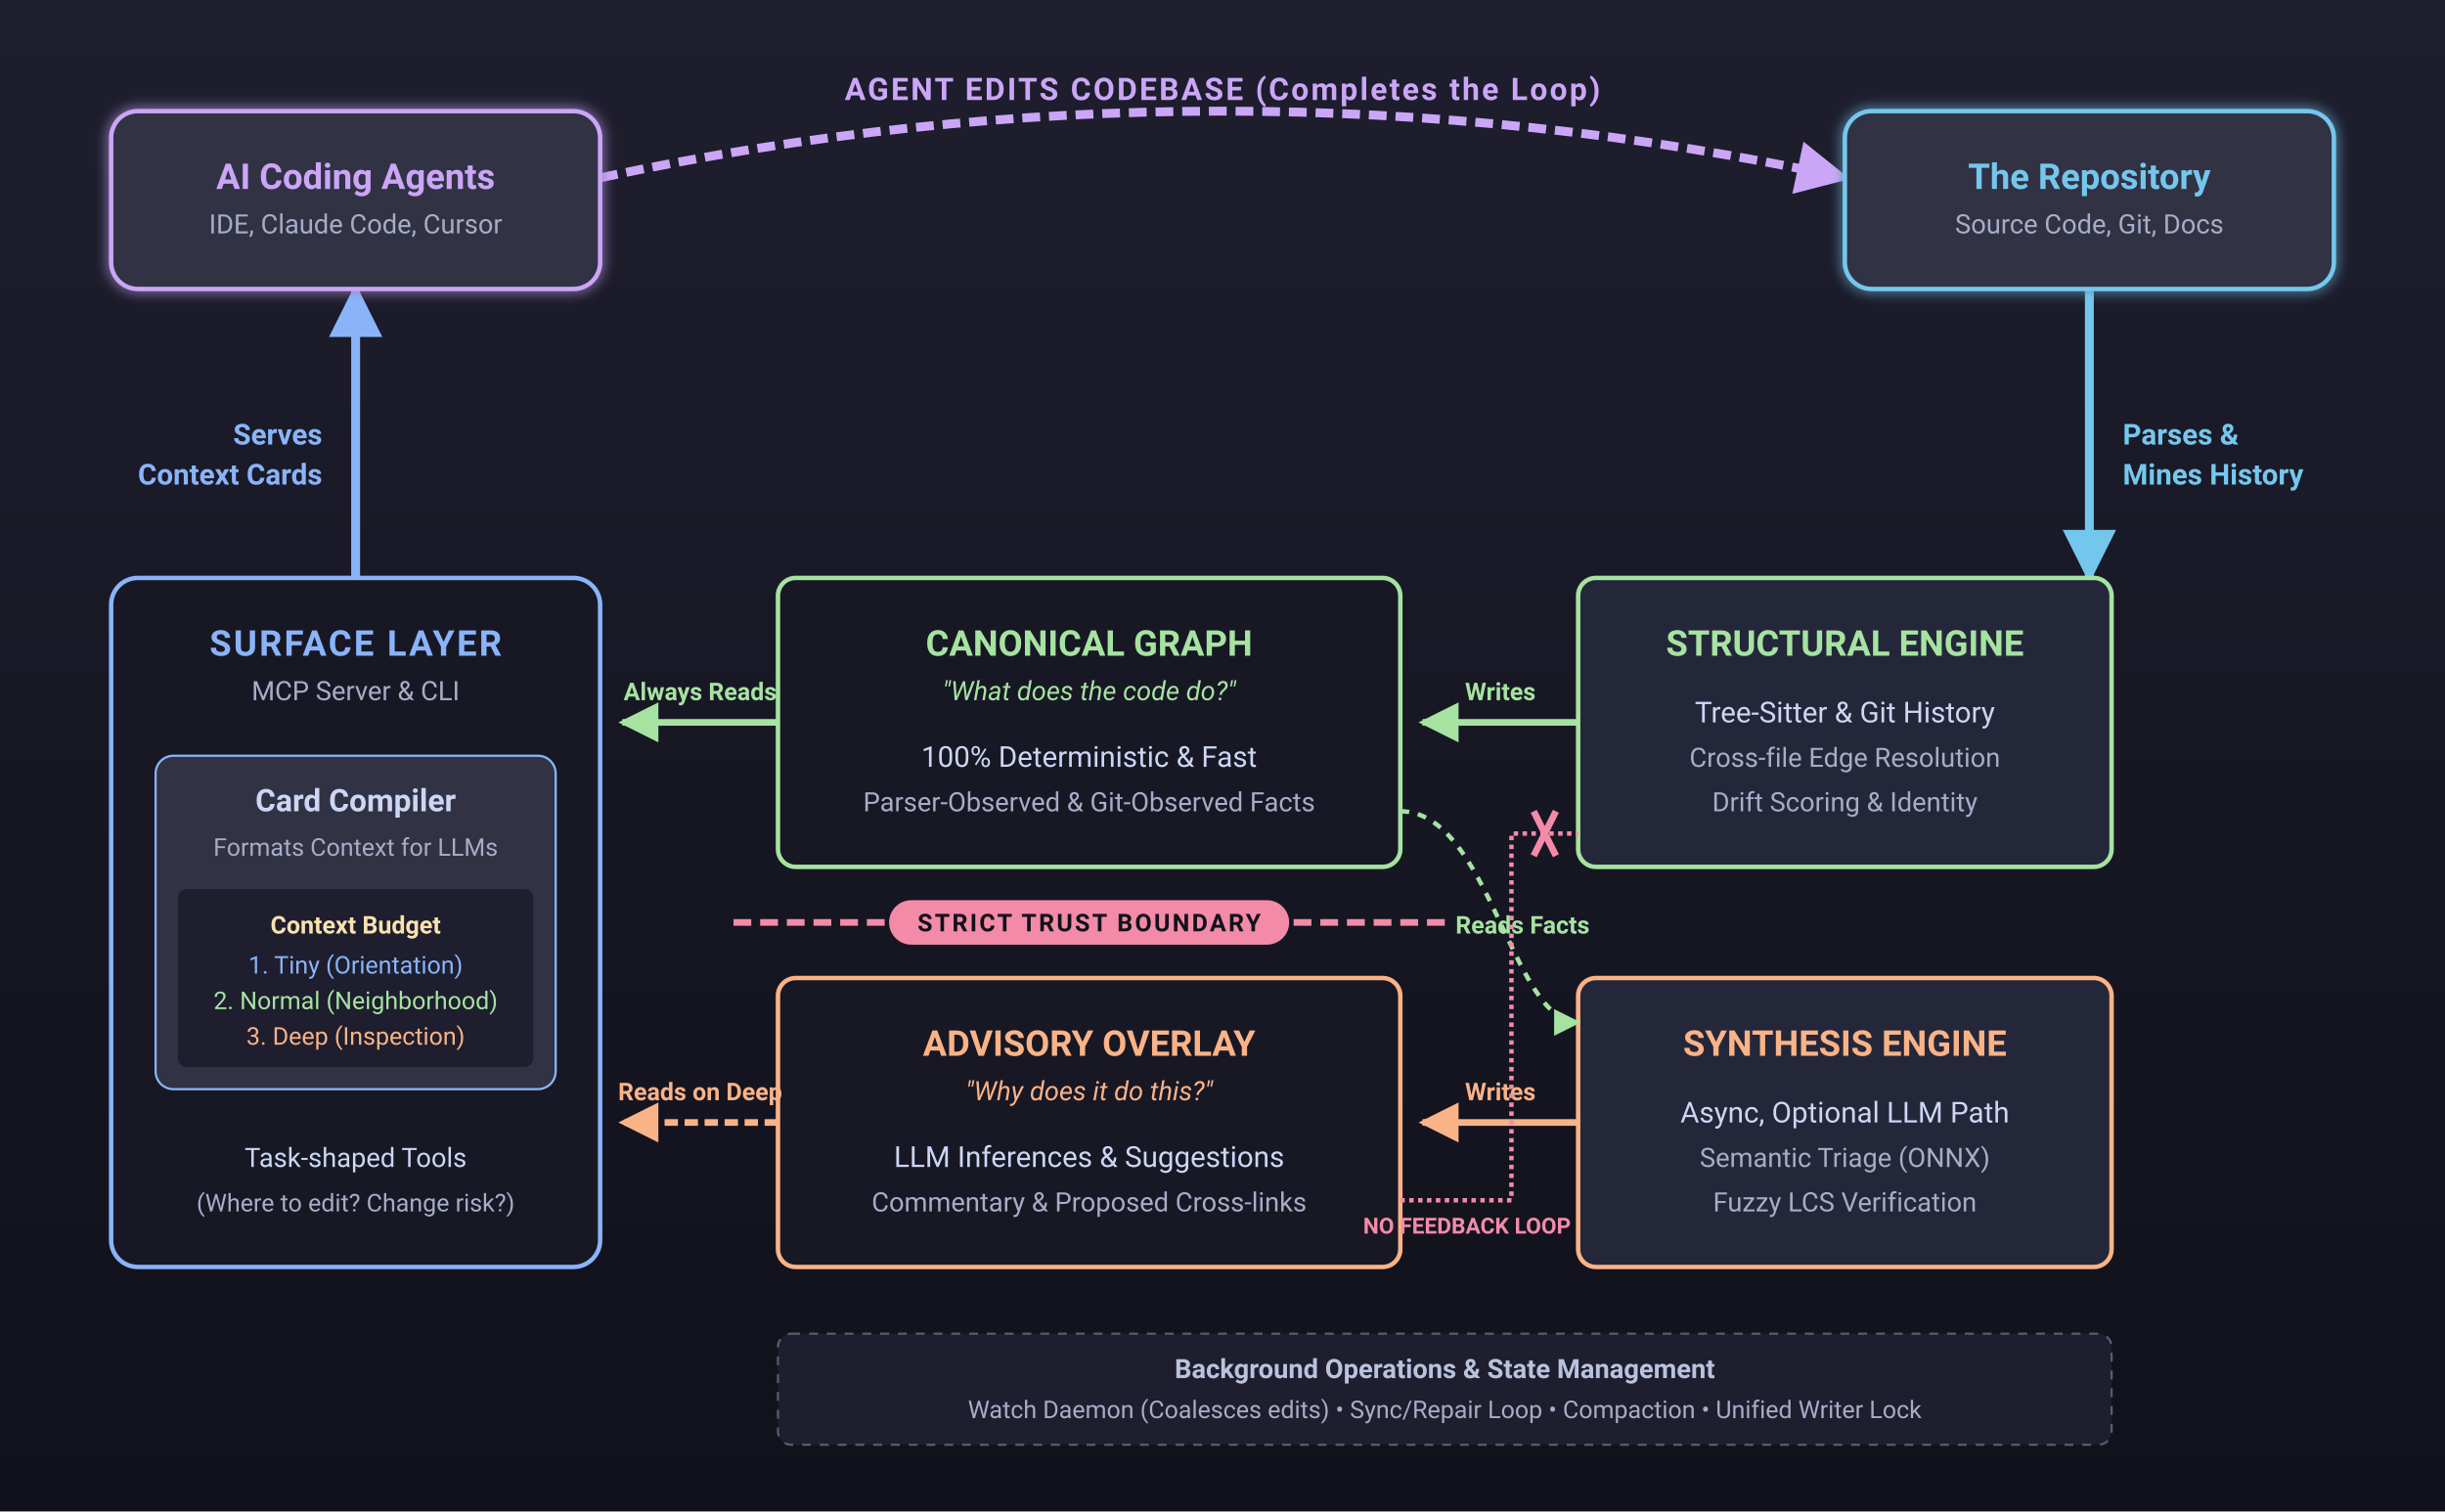
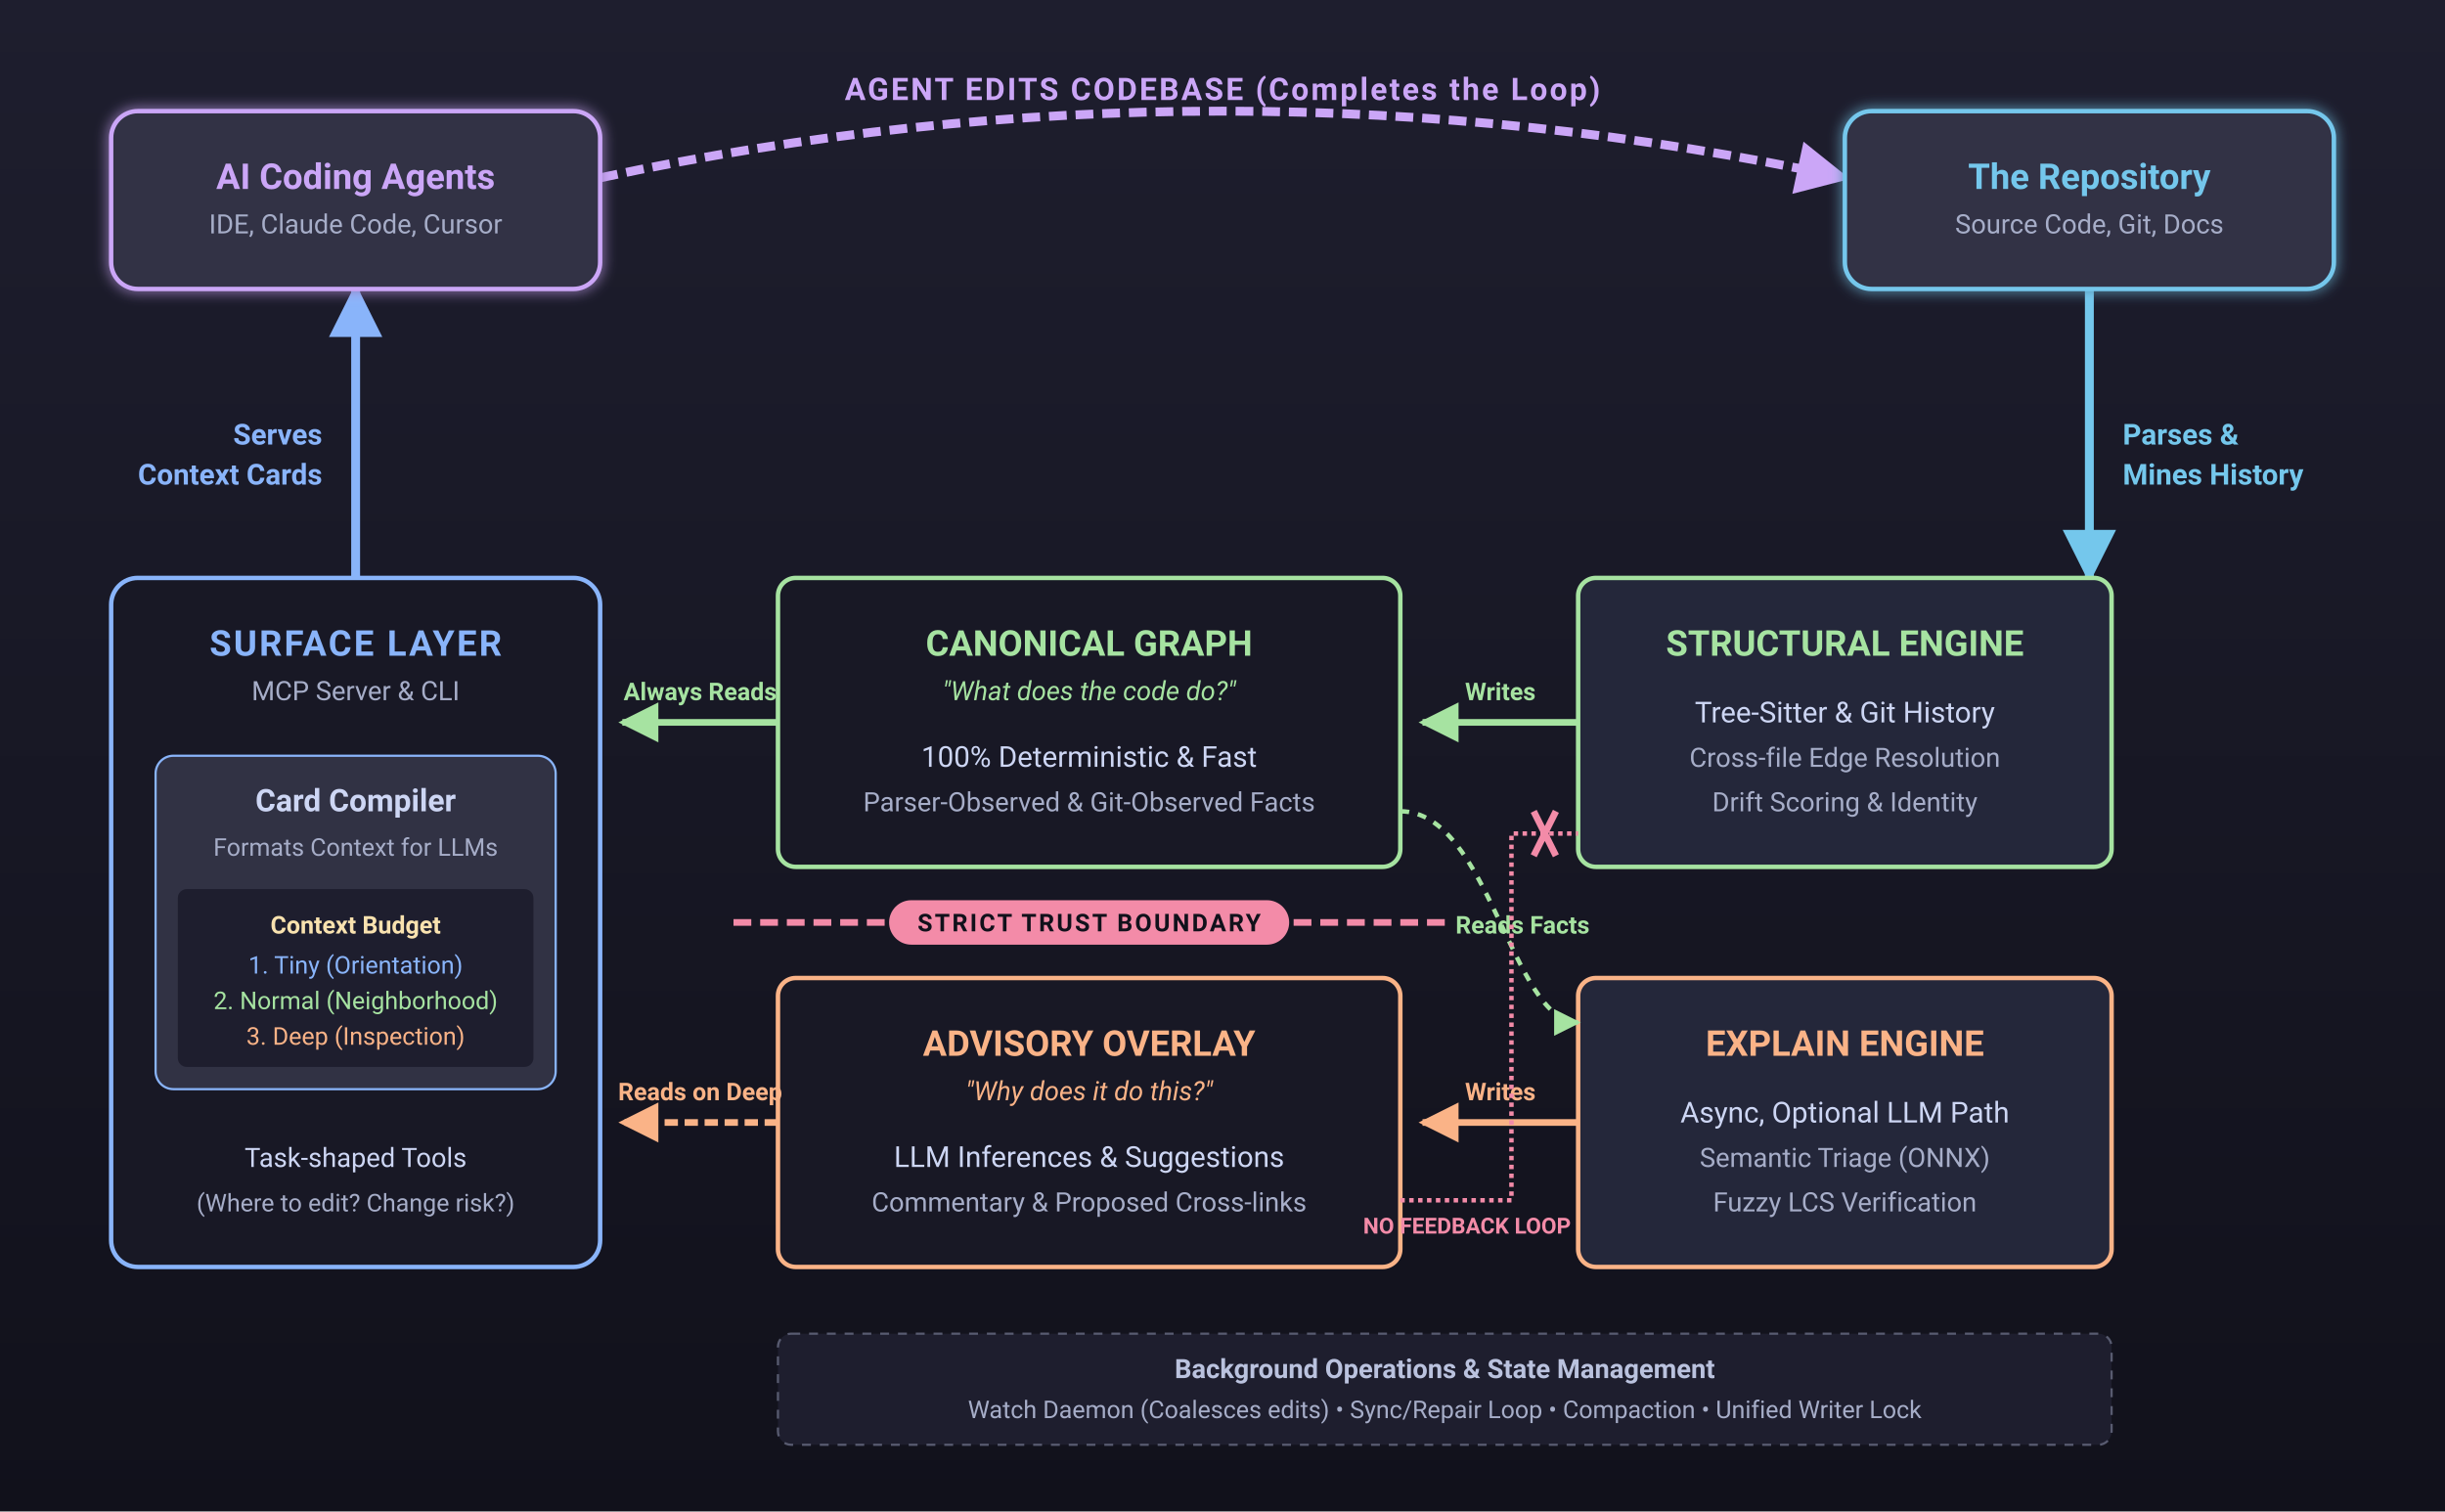
<svg xmlns="http://www.w3.org/2000/svg" viewBox="0 0 1100 680" width="100%" height="100%" style="background-color: #11111b; font-family: system-ui, -apple-system, BlinkMacSystemFont, 'Segoe UI', Roboto, sans-serif;">
  <defs>
    <marker id="arrow-mauve" viewBox="0 0 10 10" refX="9" refY="5" markerWidth="6" markerHeight="6" orient="auto-start-reverse">
      <path d="M 0 0 L 10 5 L 0 10 z" fill="#cba6f7" />
    </marker>
    <marker id="arrow-sapphire" viewBox="0 0 10 10" refX="9" refY="5" markerWidth="6" markerHeight="6" orient="auto-start-reverse">
      <path d="M 0 0 L 10 5 L 0 10 z" fill="#74c7ec" />
    </marker>
    <marker id="arrow-blue" viewBox="0 0 10 10" refX="9" refY="5" markerWidth="6" markerHeight="6" orient="auto-start-reverse">
      <path d="M 0 0 L 10 5 L 0 10 z" fill="#89b4fa" />
    </marker>
    <marker id="arrow-green" viewBox="0 0 10 10" refX="9" refY="5" markerWidth="6" markerHeight="6" orient="auto-start-reverse">
      <path d="M 0 0 L 10 5 L 0 10 z" fill="#a6e3a1" />
    </marker>
    <marker id="arrow-peach" viewBox="0 0 10 10" refX="9" refY="5" markerWidth="6" markerHeight="6" orient="auto-start-reverse">
      <path d="M 0 0 L 10 5 L 0 10 z" fill="#fab387" />
    </marker>
    <linearGradient id="bg-grad" x1="0%" y1="0%" x2="0%" y2="100%">
      <stop offset="0%" stop-color="#1e1e2e" />
      <stop offset="100%" stop-color="#11111b" />
    </linearGradient>
    <filter id="glow" x="-20%" y="-20%" width="140%" height="140%">
      <feGaussianBlur stdDeviation="3" result="blur" />
      <feComposite in="SourceGraphic" in2="blur" operator="over" />
    </filter>
  </defs>
  <rect width="1100" height="680" fill="url(#bg-grad)" />
  <path d="M 270 80 Q 550 20 830 80" stroke="#cba6f7" stroke-width="4" fill="none" marker-end="url(#arrow-mauve)" stroke-dasharray="8 4" />
  <text x="550" y="45" fill="#cba6f7" font-size="14" font-weight="bold" text-anchor="middle" letter-spacing="1">AGENT EDITS CODEBASE (Completes the Loop)</text>
  <path d="M 940 130 L 940 260" stroke="#74c7ec" stroke-width="4" fill="none" marker-end="url(#arrow-sapphire)" />
  <text x="955" y="200" fill="#74c7ec" font-size="13" font-weight="bold">Parses &amp;</text>
  <text x="955" y="218" fill="#74c7ec" font-size="13" font-weight="bold">Mines History</text>
  <path d="M 160 260 L 160 130" stroke="#89b4fa" stroke-width="4" fill="none" marker-end="url(#arrow-blue)" />
  <text x="145" y="200" fill="#89b4fa" font-size="13" font-weight="bold" text-anchor="end">Serves</text>
  <text x="145" y="218" fill="#89b4fa" font-size="13" font-weight="bold" text-anchor="end">Context Cards</text>
  <rect x="50" y="50" width="220" height="80" rx="12" fill="#313244" stroke="#cba6f7" stroke-width="2" filter="url(#glow)" />
  <text x="160" y="85" fill="#cba6f7" font-weight="bold" font-size="16" text-anchor="middle">AI Coding Agents</text>
  <text x="160" y="105" fill="#a6adc8" font-size="12" text-anchor="middle">IDE, Claude Code, Cursor</text>
  <rect x="830" y="50" width="220" height="80" rx="12" fill="#313244" stroke="#74c7ec" stroke-width="2" filter="url(#glow)" />
  <text x="940" y="85" fill="#74c7ec" font-weight="bold" font-size="16" text-anchor="middle">The Repository</text>
  <text x="940" y="105" fill="#a6adc8" font-size="12" text-anchor="middle">Source Code, Git, Docs</text>
  <rect x="50" y="260" width="220" height="310" rx="12" fill="#181825" stroke="#89b4fa" stroke-width="2" />
  <text x="160" y="295" fill="#89b4fa" font-weight="bold" font-size="16" text-anchor="middle" letter-spacing="1">SURFACE LAYER</text>
  <text x="160" y="315" fill="#a6adc8" font-size="12" text-anchor="middle">MCP Server &amp; CLI</text>
  <rect x="70" y="340" width="180" height="150" rx="8" fill="#313244" stroke="#89b4fa" stroke-width="1" />
  <text x="160" y="365" fill="#cdd6f4" font-weight="bold" font-size="14" text-anchor="middle">Card Compiler</text>
  <text x="160" y="385" fill="#a6adc8" font-size="11" text-anchor="middle">Formats Context for LLMs</text>
  <rect x="80" y="400" width="160" height="80" rx="4" fill="#1e1e2e" />
  <text x="160" y="420" fill="#f9e2af" font-weight="bold" font-size="11" text-anchor="middle">Context Budget</text>
  <text x="160" y="438" fill="#89b4fa" font-size="11" text-anchor="middle">1. Tiny (Orientation)</text>
  <text x="160" y="454" fill="#a6e3a1" font-size="11" text-anchor="middle">2. Normal (Neighborhood)</text>
  <text x="160" y="470" fill="#fab387" font-size="11" text-anchor="middle">3. Deep (Inspection)</text>
  <text x="160" y="525" fill="#cdd6f4" font-size="12" text-anchor="middle">Task-shaped Tools</text>
  <text x="160" y="545" fill="#a6adc8" font-size="11" text-anchor="middle">(Where to edit? Change risk?)</text>
  <rect x="350" y="260" width="280" height="130" rx="8" fill="#181825" stroke="#a6e3a1" stroke-width="2" />
  <text x="490" y="295" fill="#a6e3a1" font-weight="bold" font-size="16" text-anchor="middle">CANONICAL GRAPH</text>
  <text x="490" y="315" fill="#a6e3a1" font-size="12" font-style="italic" text-anchor="middle">"What does the code do?"</text>
  <text x="490" y="345" fill="#cdd6f4" font-size="13" text-anchor="middle">100% Deterministic &amp; Fast</text>
  <text x="490" y="365" fill="#a6adc8" font-size="12" text-anchor="middle">Parser-Observed &amp; Git-Observed Facts</text>
  <line x1="330" y1="415" x2="650" y2="415" stroke="#f38ba8" stroke-width="3" stroke-dasharray="8 4" />
  <rect x="400" y="405" width="180" height="20" rx="10" fill="#f38ba8" />
  <text x="490" y="419" fill="#11111b" font-size="11" font-weight="bold" text-anchor="middle" letter-spacing="1">STRICT TRUST BOUNDARY</text>
  <rect x="350" y="440" width="280" height="130" rx="8" fill="#181825" stroke="#fab387" stroke-width="2" />
  <text x="490" y="475" fill="#fab387" font-weight="bold" font-size="16" text-anchor="middle">ADVISORY OVERLAY</text>
  <text x="490" y="495" fill="#fab387" font-size="12" font-style="italic" text-anchor="middle">"Why does it do this?"</text>
  <text x="490" y="525" fill="#cdd6f4" font-size="13" text-anchor="middle">LLM Inferences &amp; Suggestions</text>
  <text x="490" y="545" fill="#a6adc8" font-size="12" text-anchor="middle">Commentary &amp; Proposed Cross-links</text>
  <rect x="710" y="260" width="240" height="130" rx="8" fill="#24273a" stroke="#a6e3a1" stroke-width="2" />
  <text x="830" y="295" fill="#a6e3a1" font-weight="bold" font-size="16" text-anchor="middle">STRUCTURAL ENGINE</text>
  <text x="830" y="325" fill="#cdd6f4" font-size="13" text-anchor="middle">Tree-Sitter &amp; Git History</text>
  <text x="830" y="345" fill="#a6adc8" font-size="12" text-anchor="middle">Cross-file Edge Resolution</text>
  <text x="830" y="365" fill="#a6adc8" font-size="12" text-anchor="middle">Drift Scoring &amp; Identity</text>
  <rect x="710" y="440" width="240" height="130" rx="8" fill="#24273a" stroke="#fab387" stroke-width="2" />
-   <text x="830" y="475" fill="#fab387" font-weight="bold" font-size="16" text-anchor="middle">SYNTHESIS ENGINE</text>
+   <text x="830" y="475" fill="#fab387" font-weight="bold" font-size="16" text-anchor="middle">EXPLAIN ENGINE</text>
  <text x="830" y="505" fill="#cdd6f4" font-size="13" text-anchor="middle">Async, Optional LLM Path</text>
  <text x="830" y="525" fill="#a6adc8" font-size="12" text-anchor="middle">Semantic Triage (ONNX)</text>
  <text x="830" y="545" fill="#a6adc8" font-size="12" text-anchor="middle">Fuzzy LCS Verification</text>
  <path d="M 710 325 L 640 325" stroke="#a6e3a1" stroke-width="3" fill="none" marker-end="url(#arrow-green)" />
  <text x="675" y="315" fill="#a6e3a1" font-size="11" font-weight="bold" text-anchor="middle">Writes</text>
  <path d="M 710 505 L 640 505" stroke="#fab387" stroke-width="3" fill="none" marker-end="url(#arrow-peach)" />
  <text x="675" y="495" fill="#fab387" font-size="11" font-weight="bold" text-anchor="middle">Writes</text>
  <path d="M 630 365 C 670 365, 680 460, 710 460" stroke="#a6e3a1" stroke-width="2" stroke-dasharray="4 4" fill="none" marker-end="url(#arrow-green)" />
  <text x="685" y="420" fill="#a6e3a1" font-size="11" font-weight="bold" text-anchor="middle">Reads Facts</text>
  <path d="M 630 540 L 680 540 L 680 375 L 710 375" stroke="#f38ba8" stroke-width="2" stroke-dasharray="2 2" fill="none" />
  <path d="M 690 365 L 700 385 M 690 385 L 700 365" stroke="#f38ba8" stroke-width="3" fill="none" />
  <text x="660" y="555" fill="#f38ba8" font-size="10" font-weight="bold" text-anchor="middle">NO FEEDBACK LOOP</text>
  <path d="M 350 325 L 280 325" stroke="#a6e3a1" stroke-width="3" fill="none" marker-end="url(#arrow-green)" />
  <text x="315" y="315" fill="#a6e3a1" font-size="11" font-weight="bold" text-anchor="middle">Always Reads</text>
  <path d="M 350 505 L 280 505" stroke="#fab387" stroke-width="3" stroke-dasharray="6 3" fill="none" marker-end="url(#arrow-peach)" />
  <text x="315" y="495" fill="#fab387" font-size="11" font-weight="bold" text-anchor="middle">Reads on Deep</text>
  <rect x="350" y="600" width="600" height="50" rx="6" fill="#1e1e2e" stroke="#585b70" stroke-width="1" stroke-dasharray="4" />
  <text x="650" y="620" fill="#bac2de" font-weight="bold" font-size="12" text-anchor="middle">Background Operations &amp; State Management</text>
  <text x="650" y="638" fill="#a6adc8" font-size="11" text-anchor="middle">Watch Daemon (Coalesces edits) • Sync/Repair Loop • Compaction • Unified Writer Lock</text>
</svg>
